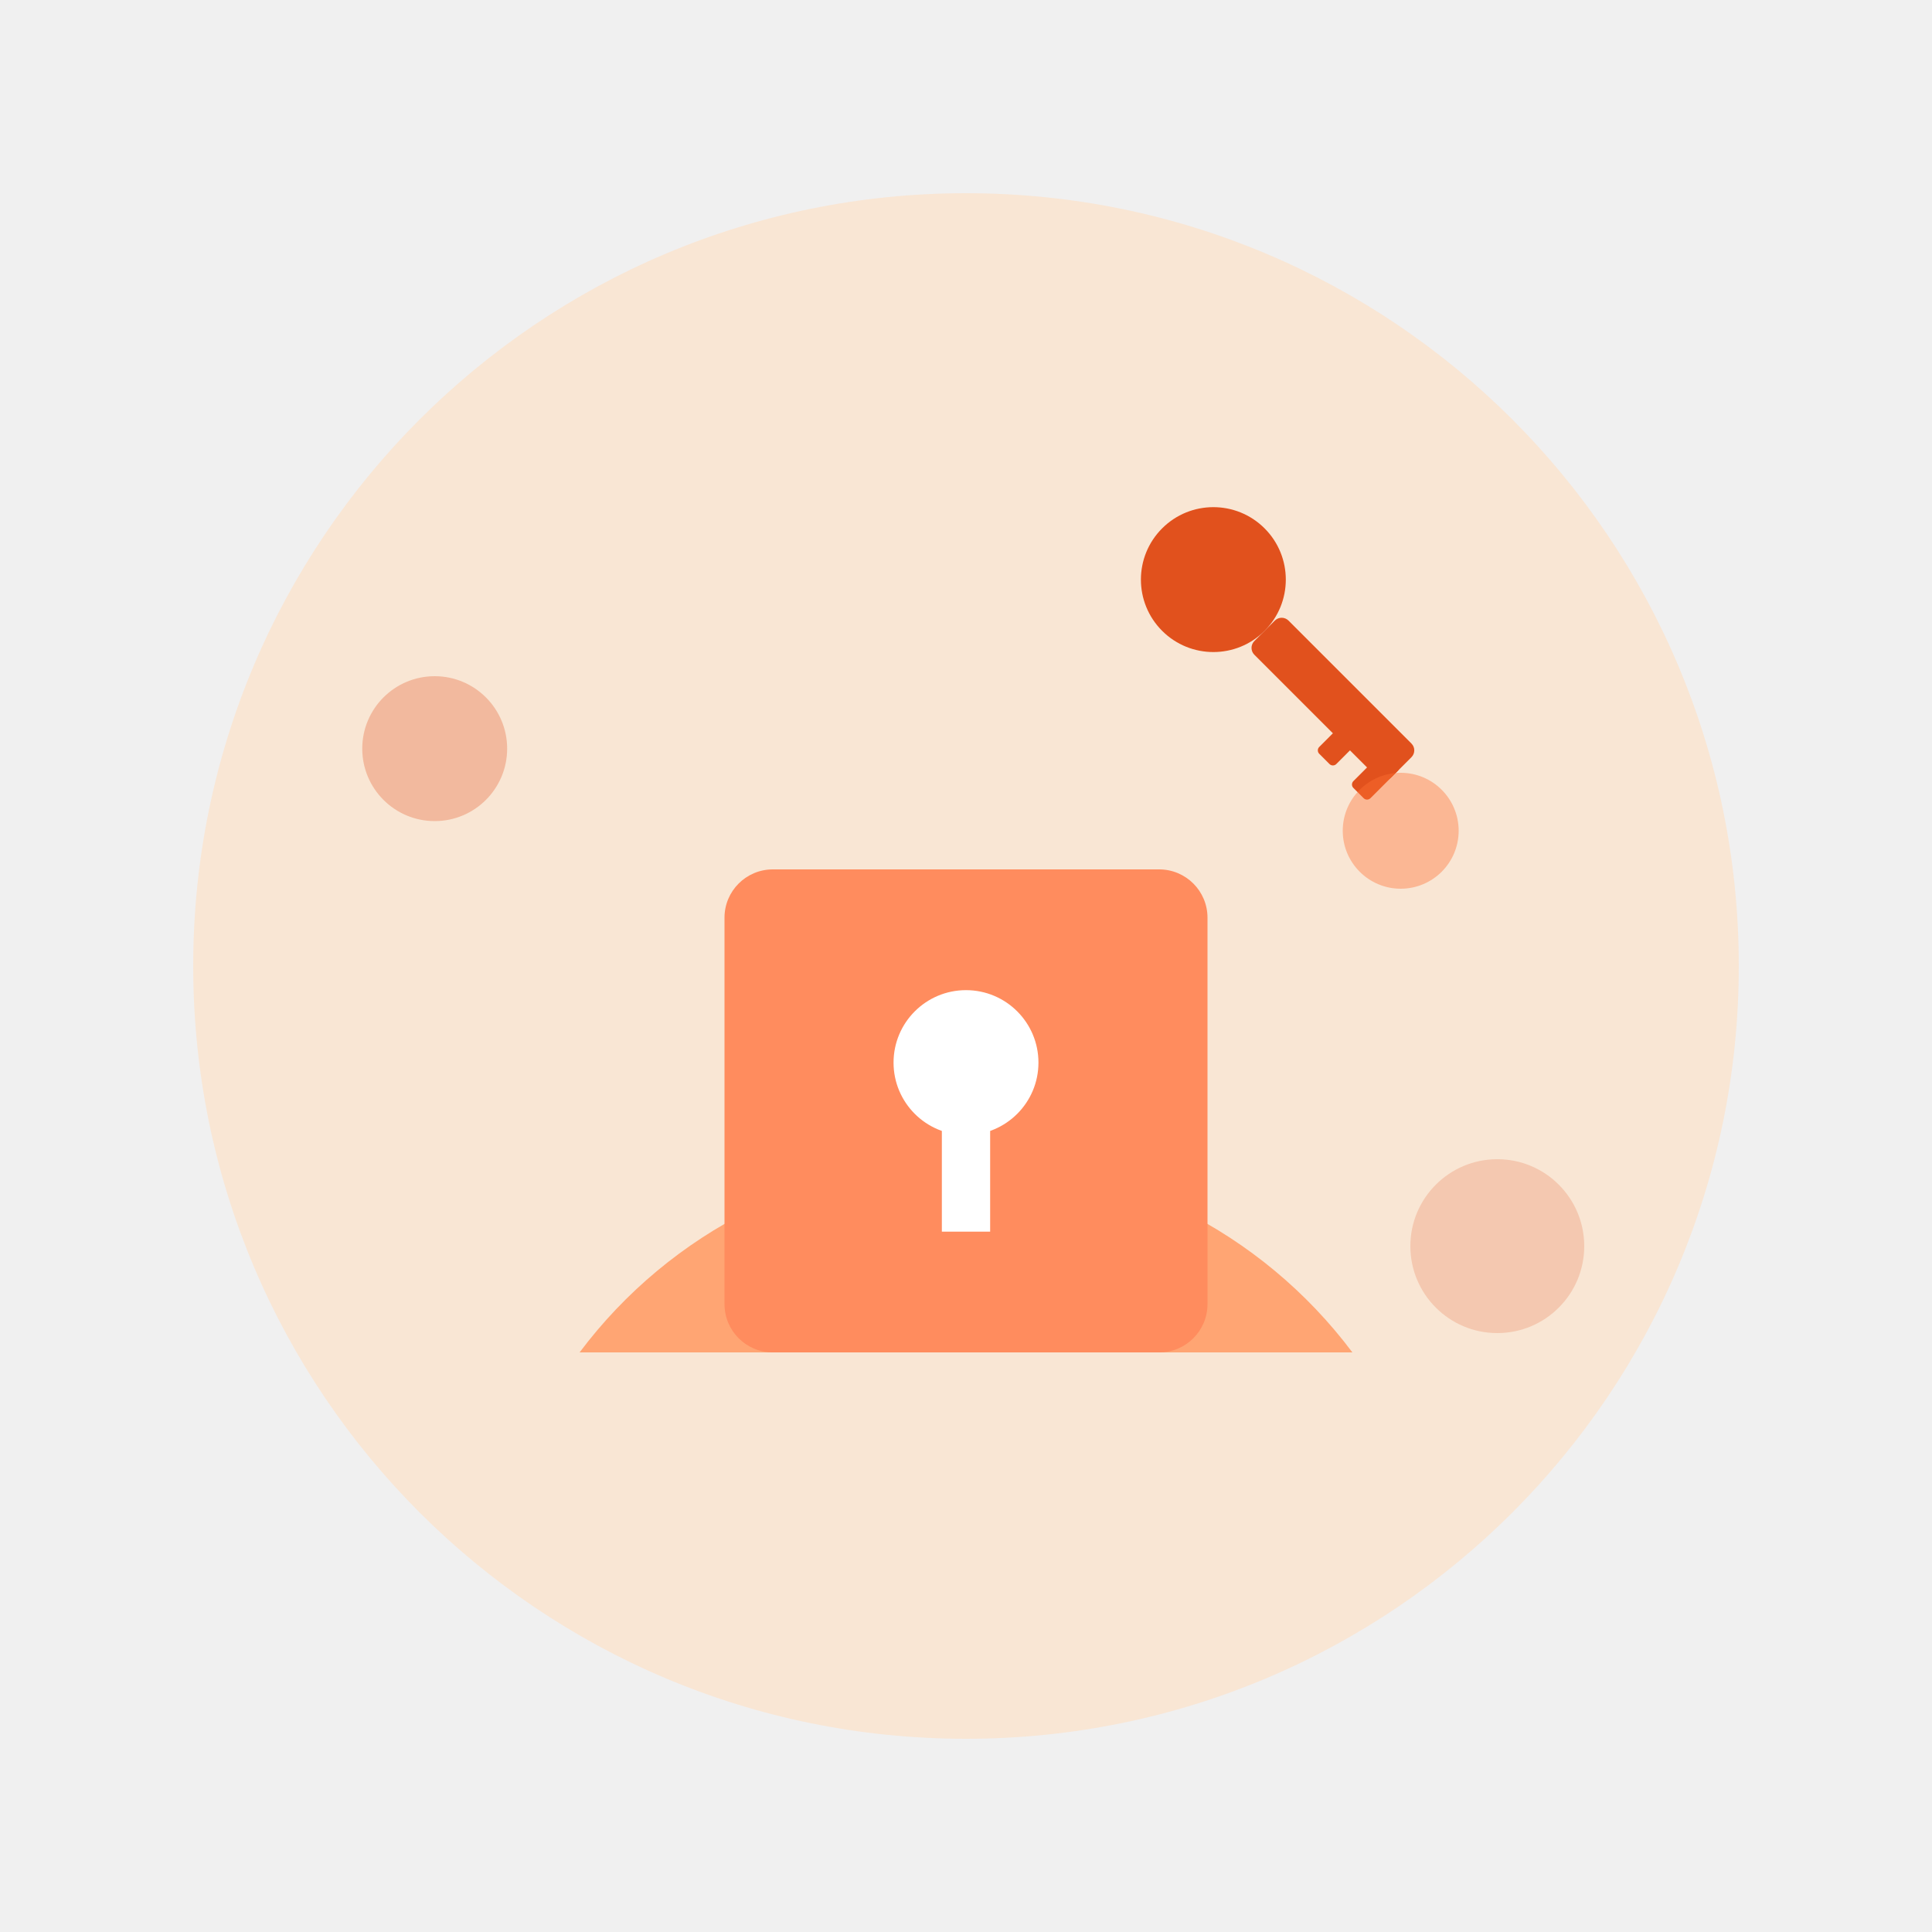
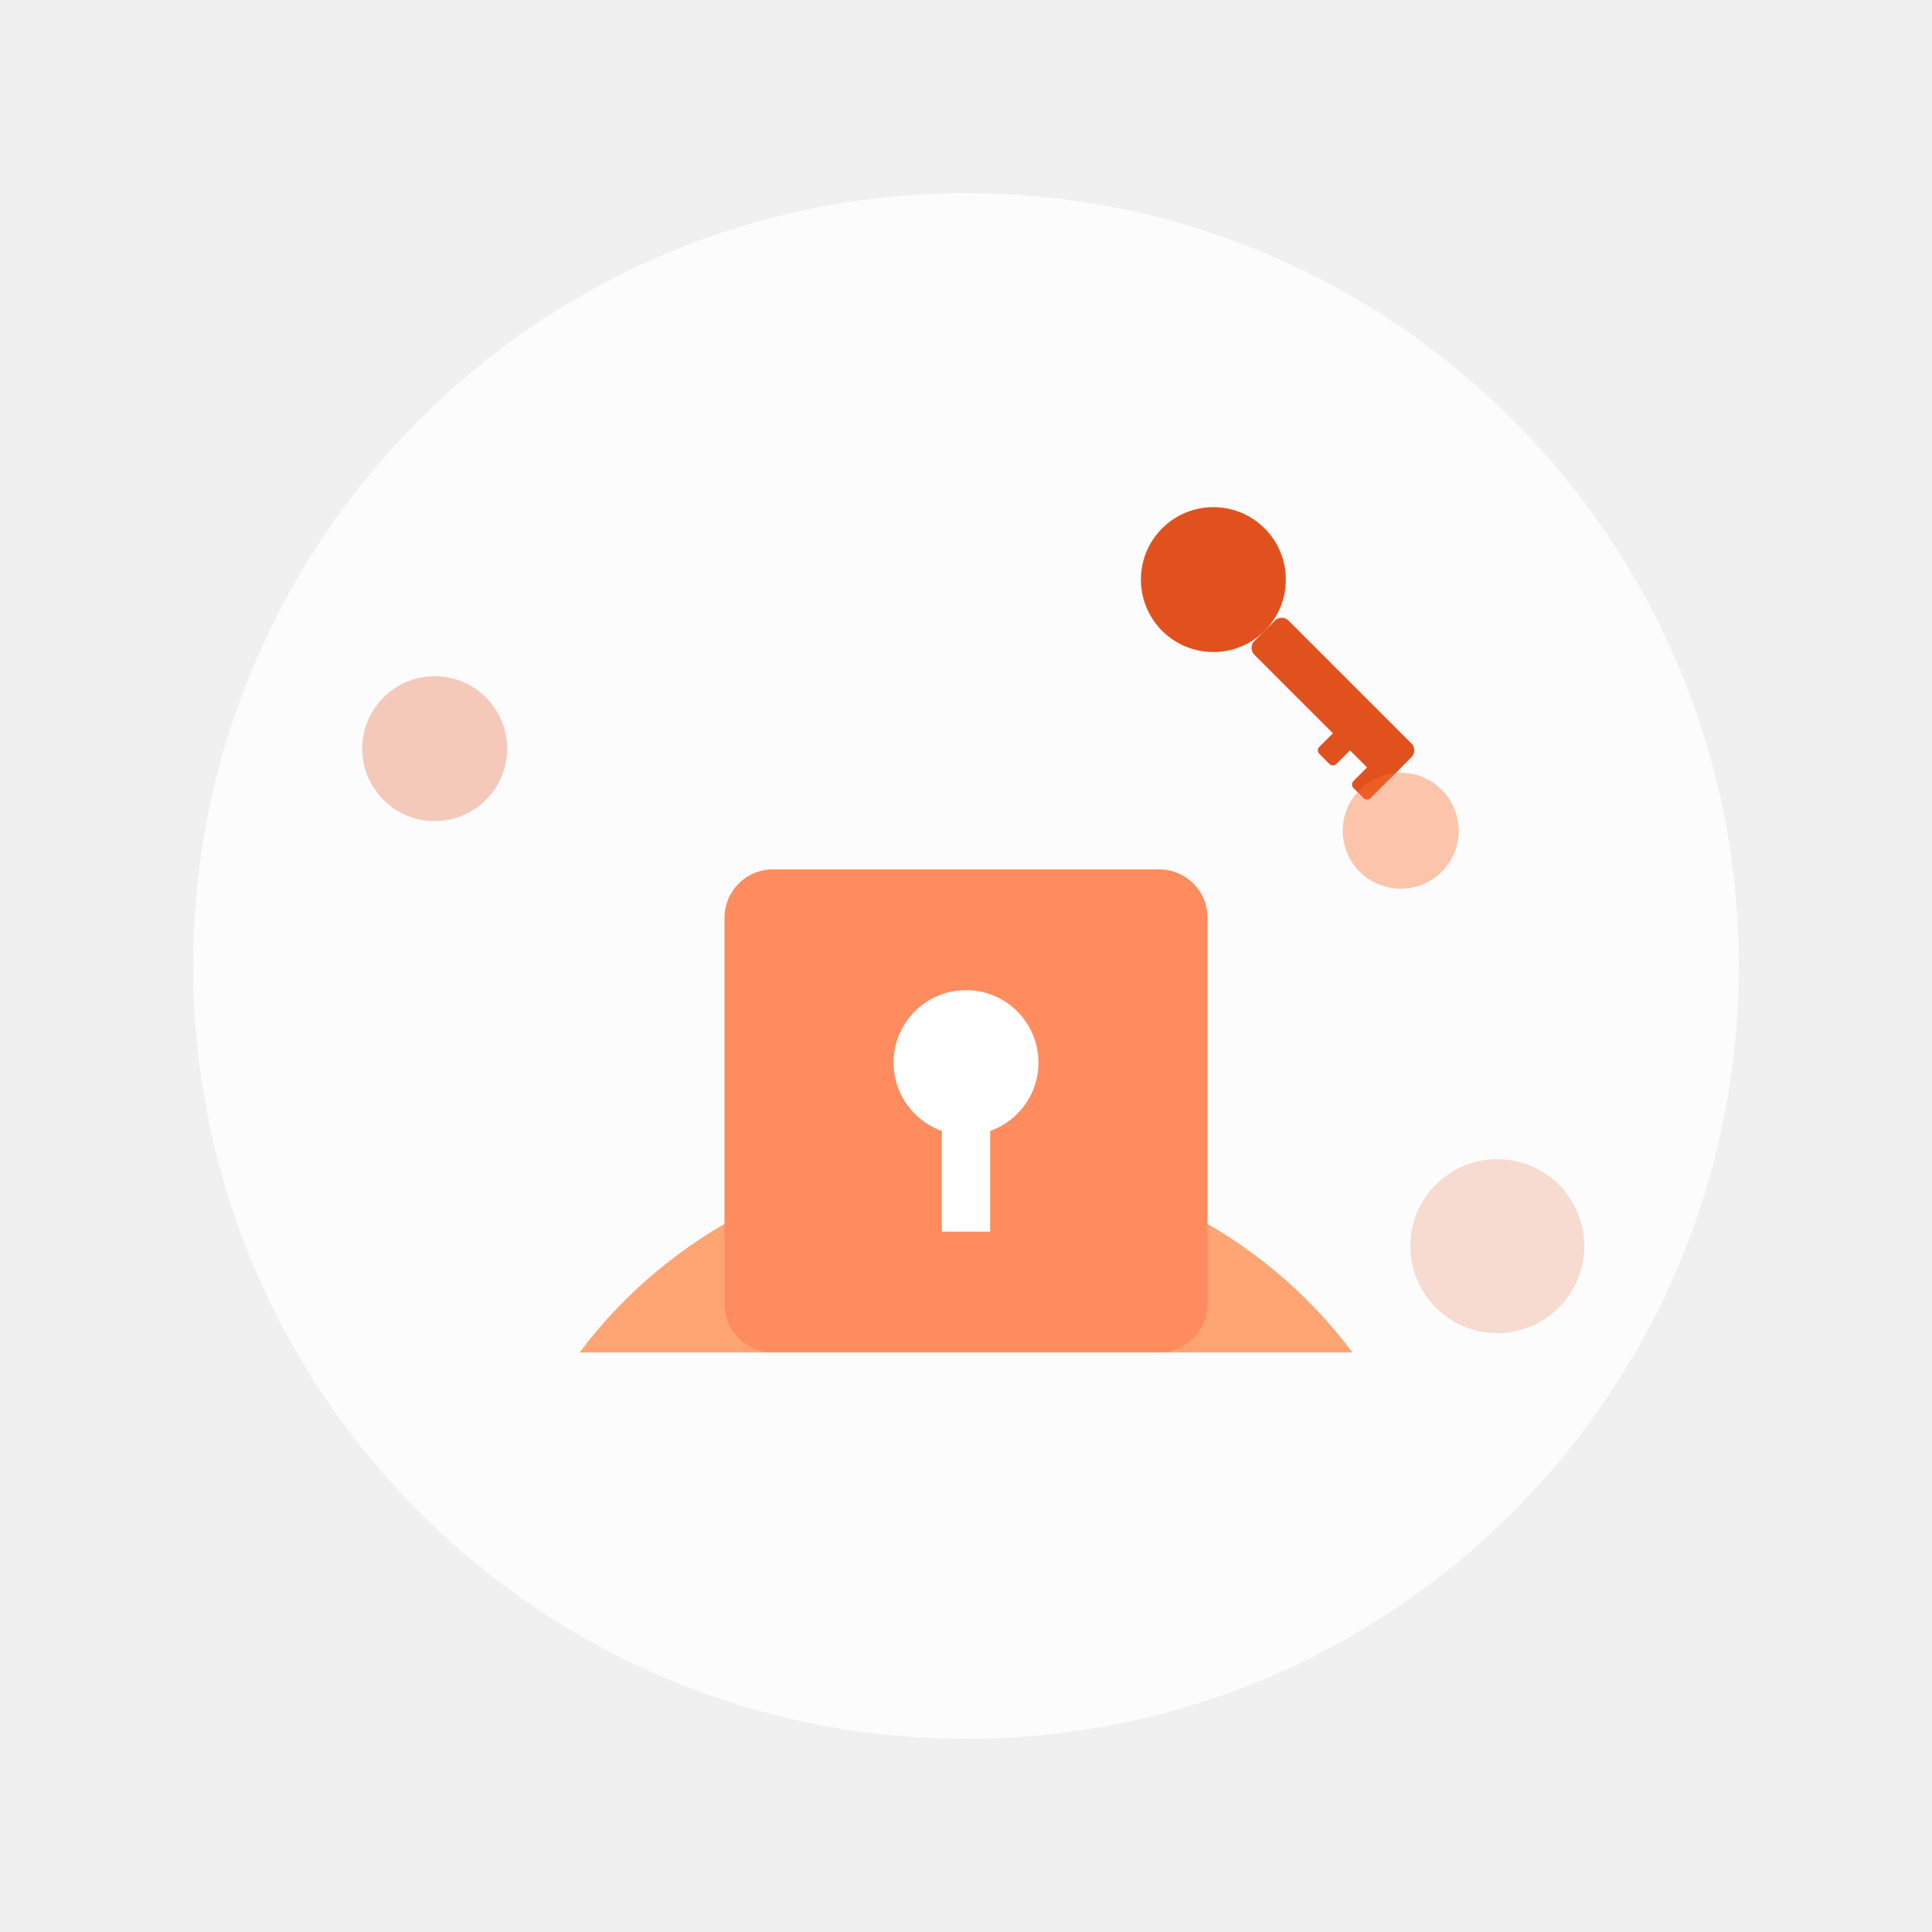
<svg xmlns="http://www.w3.org/2000/svg" width="400" height="400" viewBox="0 0 400 400">
-   <circle cx="200" cy="200" r="160" fill="#FFDFC2" opacity="0.6" />
+   <circle cx="200" cy="200" r="160" fill="#FFF" opacity="0.8" />
  <g transform="translate(100, 100)">
    <path d="M 20 180 A 100 100 0 0 1 180 180 Z" fill="#FFA573" />
    <rect x="50" y="80" width="100" height="100" rx="10" ry="10" fill="#FF8C5E" />
    <circle cx="100" cy="120" r="15" fill="#FFF" />
    <rect x="95" y="130" width="10" height="25" fill="#FFF" />
    <g transform="translate(130, 20) rotate(-45)">
      <path d="M 30 15 A 15 15 0 1 0 0 15 A 15 15 0 0 0 30 15 Z" fill="#E1511D" />
      <rect x="10" y="30" width="10" height="40" rx="2" ry="2" fill="#E1511D" />
      <rect x="5" y="55" width="10" height="5" rx="1" ry="1" fill="#E1511D" />
      <rect x="5" y="65" width="10" height="5" rx="1" ry="1" fill="#E1511D" />
    </g>
    <path d="M -10 40 A 15 15 0 1 1 -10 70 A 15 15 0 0 1 -10 40 Z" fill="#E1511D" opacity="0.3" />
    <path d="M 190 60 A 12 12 0 1 1 190 84 A 12 12 0 0 1 190 60 Z" fill="#FF7034" opacity="0.4" />
    <path d="M 210 140 A 18 18 0 1 1 210 176 A 18 18 0 0 1 210 140 Z" fill="#E1511D" opacity="0.2" />
  </g>
</svg>
